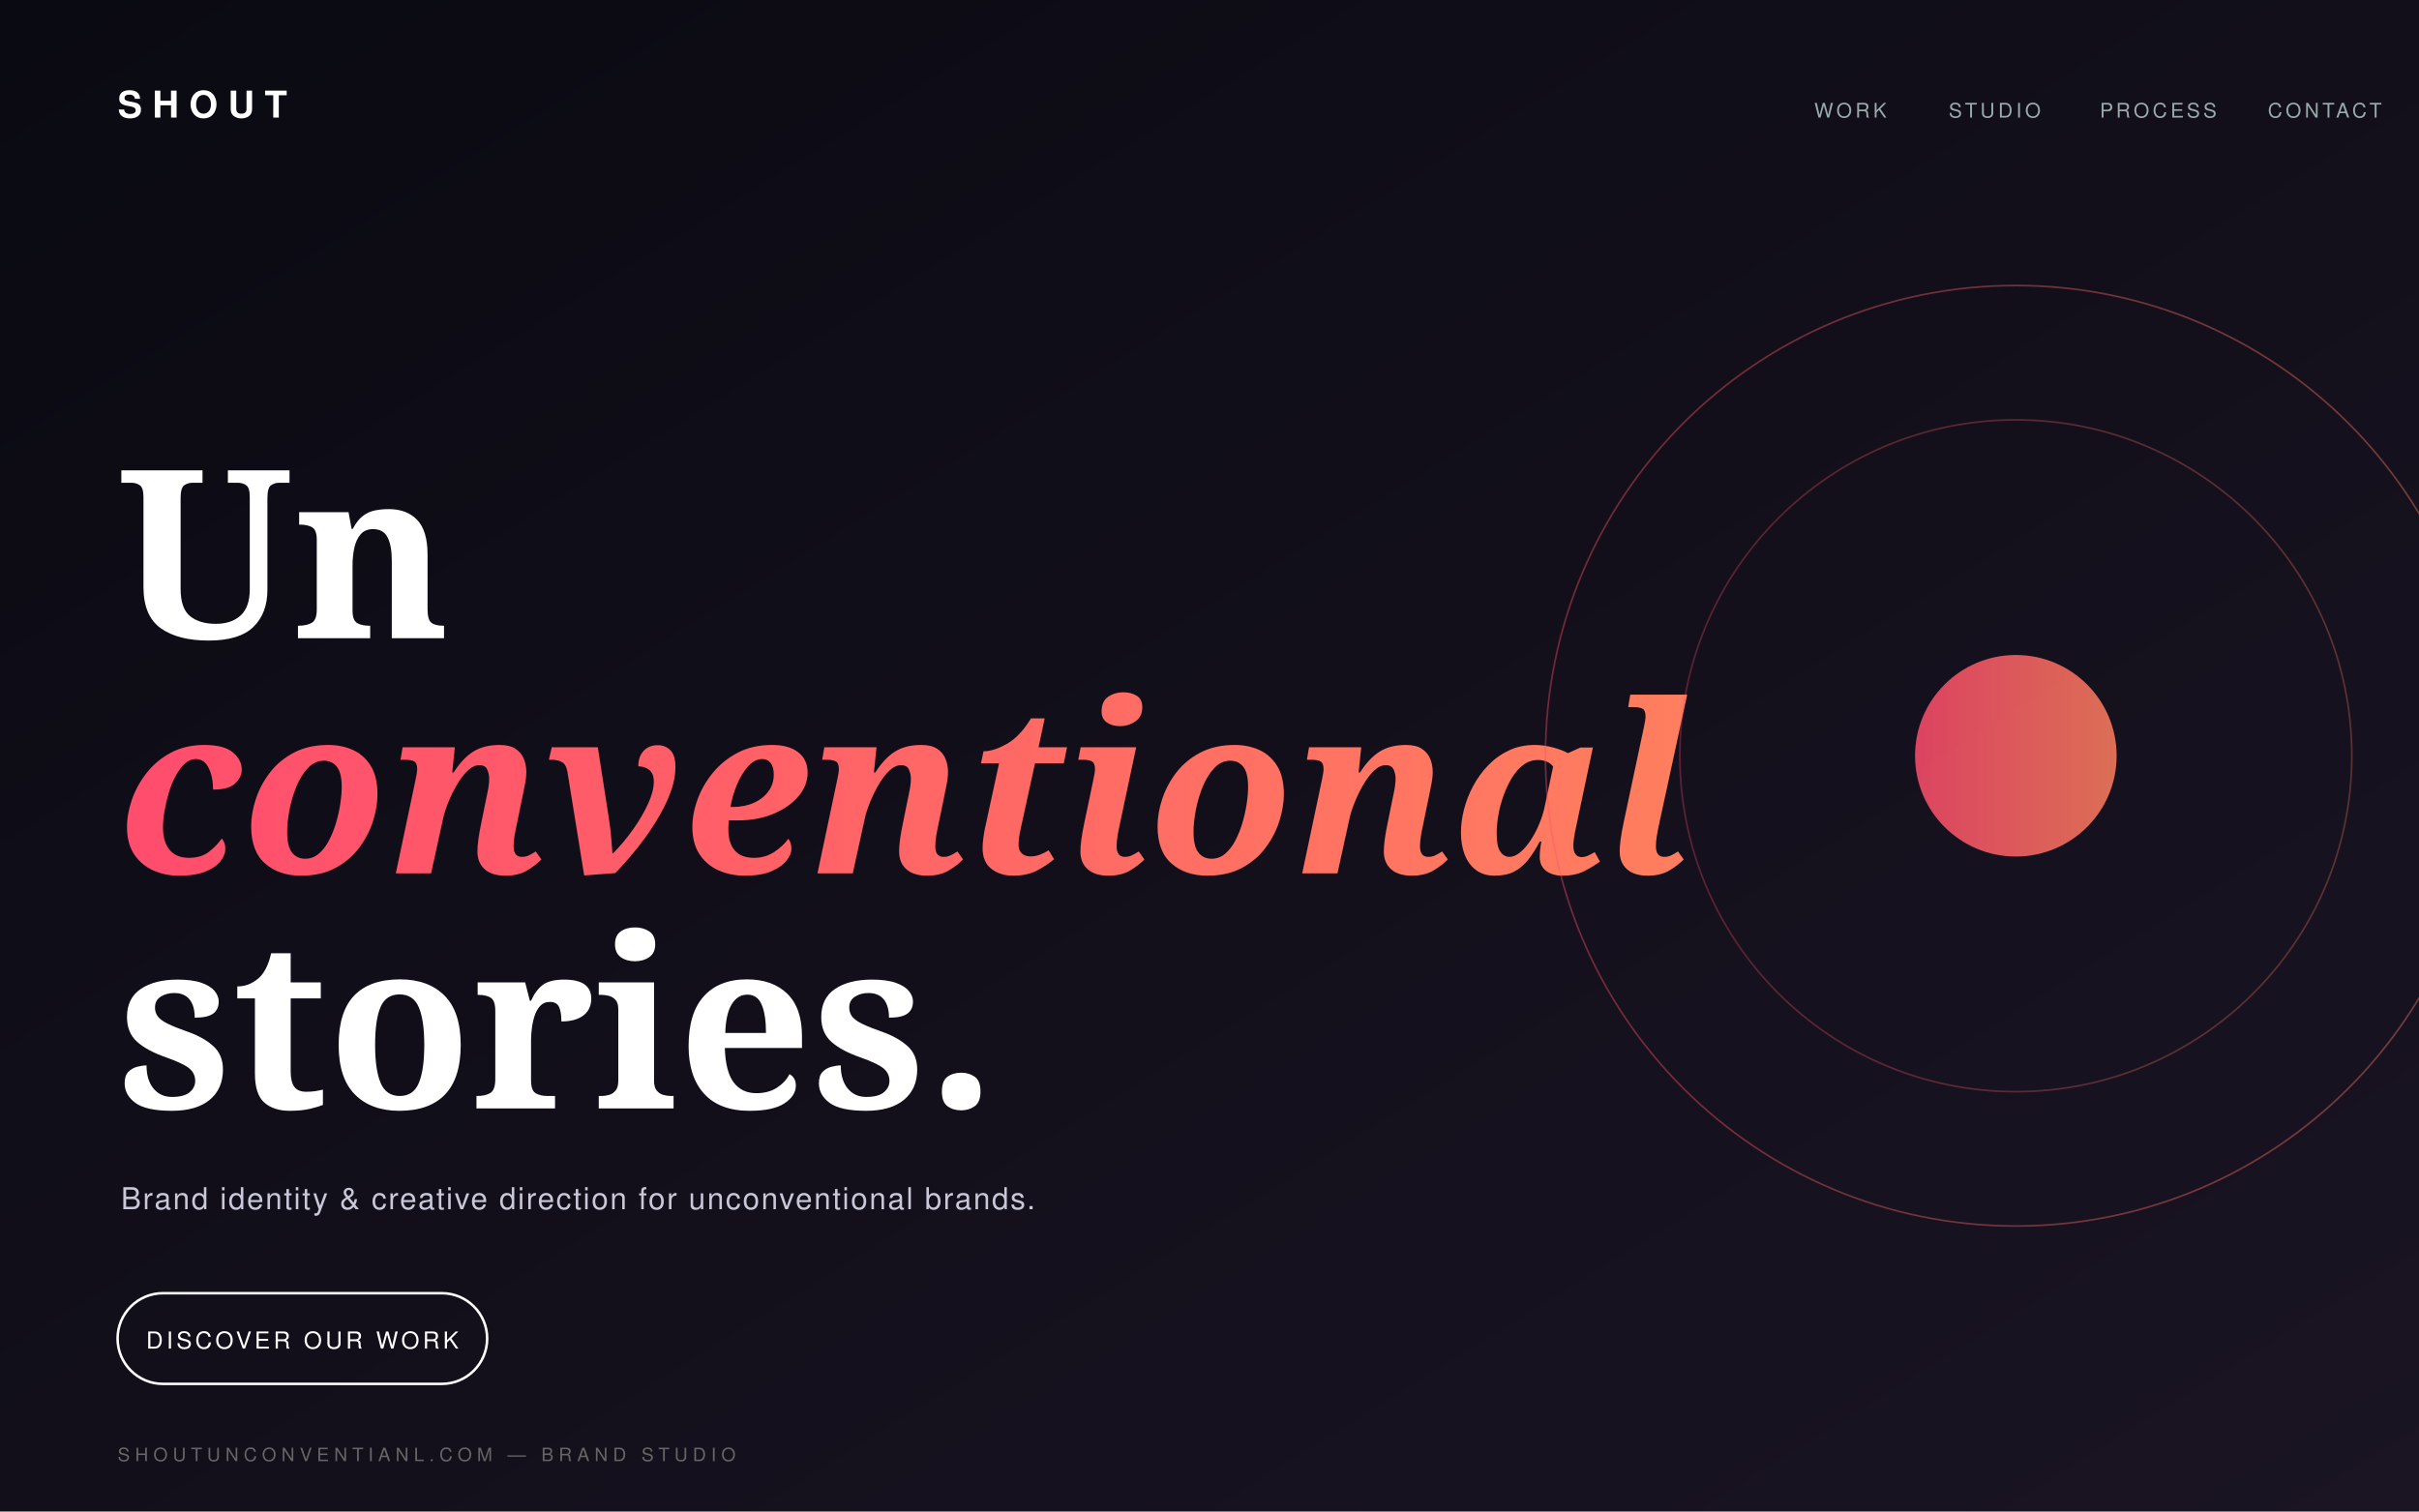
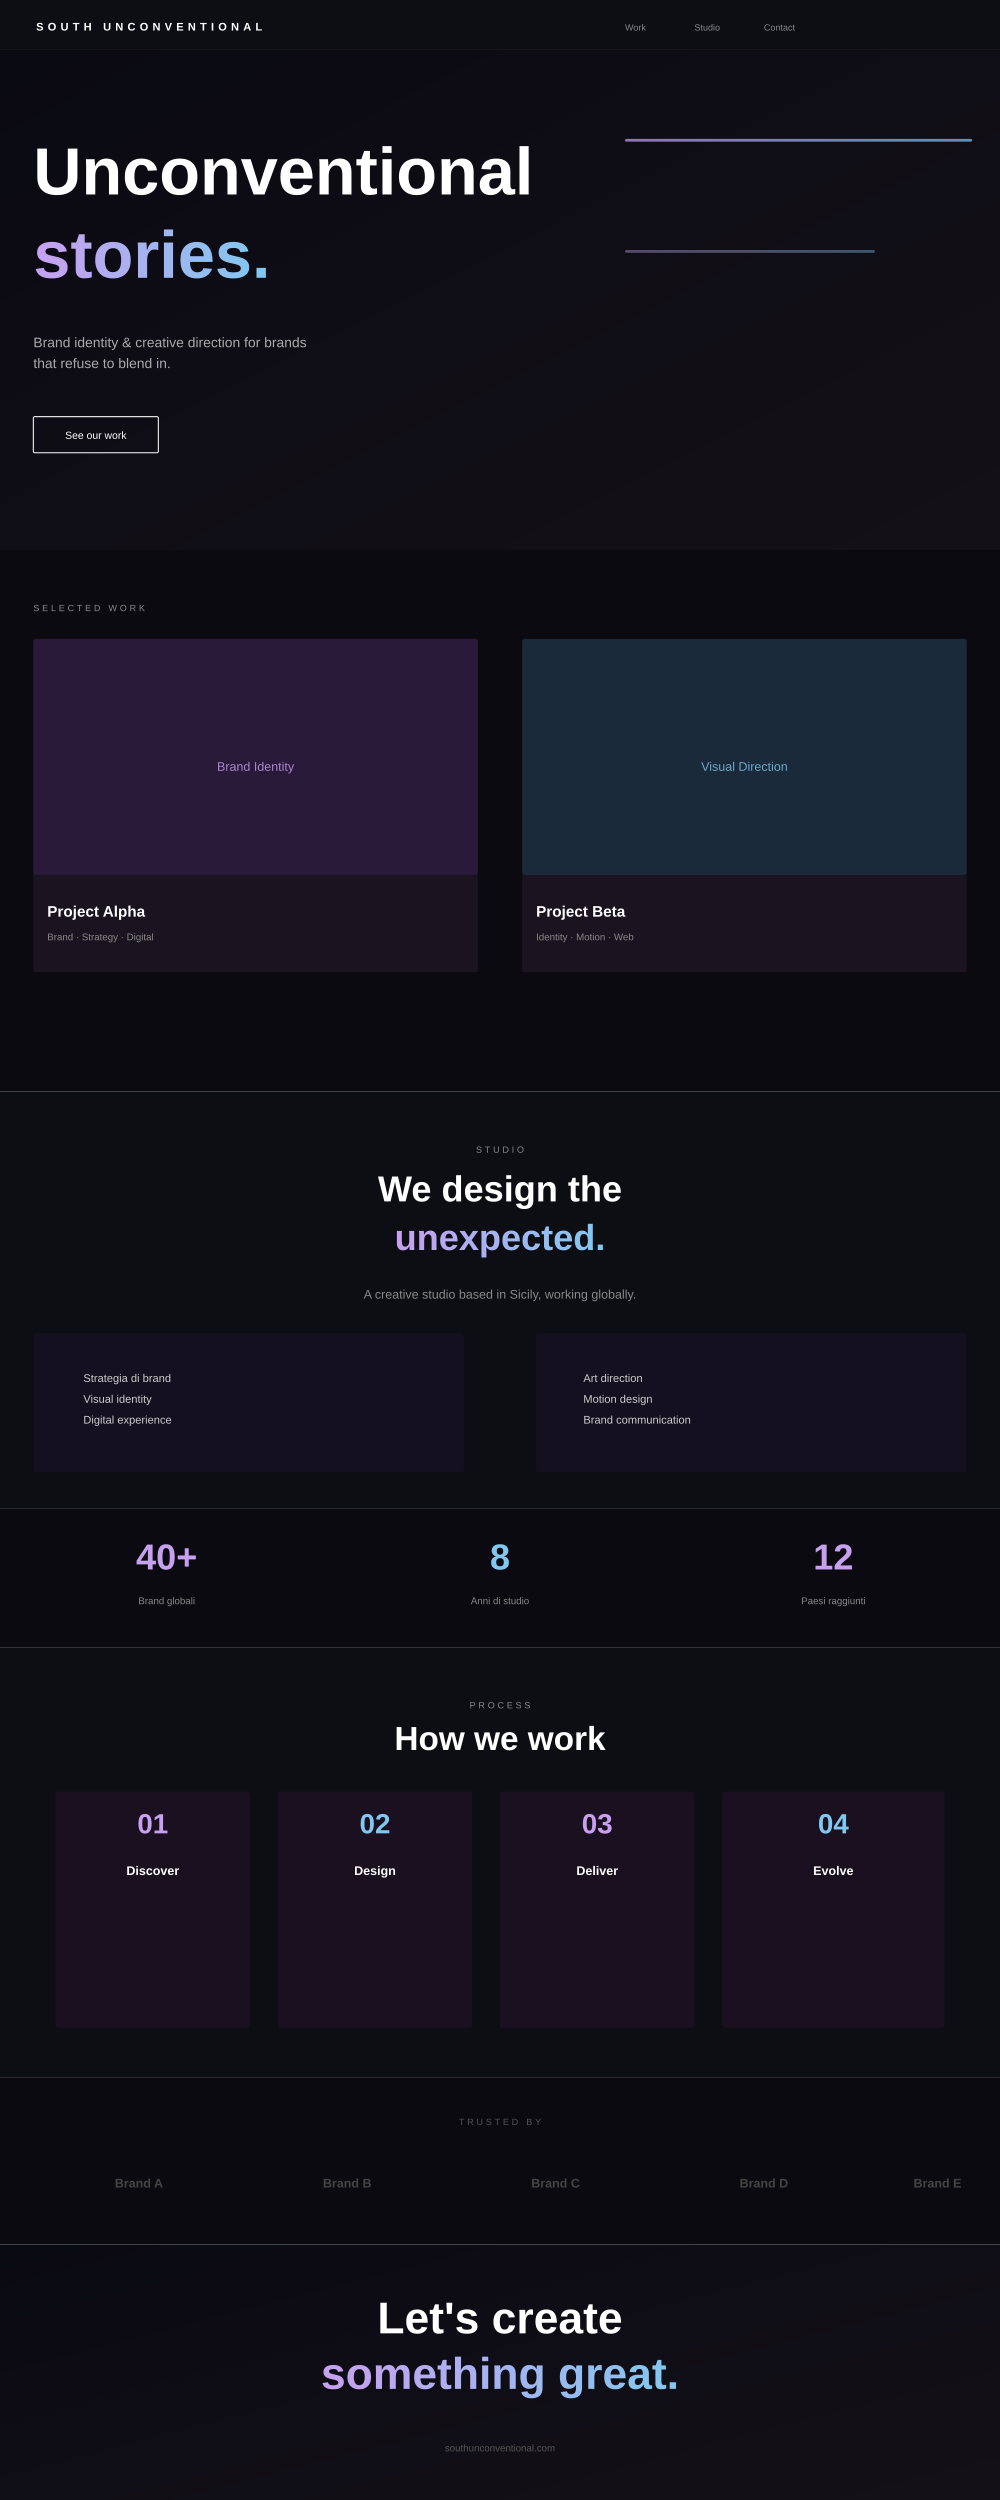
- <svg xmlns="http://www.w3.org/2000/svg" viewBox="0 0 1440 900" width="1440" height="900">
+ <svg xmlns="http://www.w3.org/2000/svg" viewBox="0 0 1440 3600" width="1440" height="3600">
  <defs>
-     <linearGradient id="bg" x1="0" y1="0" x2="1" y2="1">
+     <linearGradient id="su-hero" x1="0" y1="0" x2="1" y2="1">
      <stop offset="0%" stop-color="#0a0a12" />
-       <stop offset="100%" stop-color="#1a1423" />
+       <stop offset="100%" stop-color="#141018" />
    </linearGradient>
-     <linearGradient id="accent" x1="0" y1="0" x2="1" y2="0">
-       <stop offset="0%" stop-color="#ff4d6d" />
-       <stop offset="100%" stop-color="#ff7e5f" />
+     <linearGradient id="su-accent" x1="0" y1="0" x2="1" y2="0">
+       <stop offset="0%" stop-color="#c8a0f0" />
+       <stop offset="100%" stop-color="#80c8f0" />
    </linearGradient>
  </defs>
-   <rect width="1440" height="900" fill="url(#bg)" />
-   <text x="70" y="70" font-family="Helvetica, Arial, sans-serif" font-size="22" font-weight="900" letter-spacing="6" fill="#ffffff">SHOUT</text>
-   <g font-family="Helvetica, Arial, sans-serif" font-size="12" fill="#9aa" letter-spacing="2">
-     <text x="1080" y="70">WORK</text>
-     <text x="1160" y="70">STUDIO</text>
-     <text x="1250" y="70">PROCESS</text>
-     <text x="1350" y="70">CONTACT</text>
-   </g>
-   <text x="70" y="380" font-family="Georgia, serif" font-size="140" font-weight="900" fill="#ffffff">Un</text>
-   <text x="70" y="520" font-family="Georgia, serif" font-size="140" font-weight="900" font-style="italic" fill="url(#accent)">conventional</text>
-   <text x="70" y="660" font-family="Georgia, serif" font-size="140" font-weight="900" fill="#ffffff">stories.</text>
-   <text x="72" y="720" font-family="Helvetica, Arial, sans-serif" font-size="18" fill="#c8c8d8" letter-spacing="1">Brand identity &amp; creative direction for unconventional brands.</text>
-   <rect x="70" y="770" width="220" height="54" rx="27" fill="none" stroke="#ffffff" stroke-width="1.5" />
-   <text x="180" y="803" text-anchor="middle" font-family="Helvetica, Arial, sans-serif" font-size="14" font-weight="500" fill="#ffffff" letter-spacing="2">DISCOVER OUR WORK</text>
-   <circle cx="1200" cy="450" r="280" fill="none" stroke="url(#accent)" stroke-width="1" opacity="0.4" />
-   <circle cx="1200" cy="450" r="200" fill="none" stroke="url(#accent)" stroke-width="1" opacity="0.3" />
-   <circle cx="1200" cy="450" r="60" fill="url(#accent)" opacity="0.85" />
-   <text x="70" y="870" font-family="Helvetica, Arial, sans-serif" font-size="11" fill="#666" letter-spacing="3">SHOUTUNCONVENTIANL.COM — BRAND STUDIO</text>
+   <rect width="1440" height="72" fill="#0d0d14" />
+   <text x="52" y="44" font-family="Arial,sans-serif" font-size="16" font-weight="700" fill="#ffffff" letter-spacing="6">SOUTH UNCONVENTIONAL</text>
+   <text x="900" y="44" font-family="Arial,sans-serif" font-size="13" fill="#888">Work</text>
+   <text x="1000" y="44" font-family="Arial,sans-serif" font-size="13" fill="#888">Studio</text>
+   <text x="1100" y="44" font-family="Arial,sans-serif" font-size="13" fill="#888">Contact</text>
+   <line x1="0" y1="72" x2="1440" y2="72" stroke="#222" stroke-width="1" />
+   <rect y="72" width="1440" height="720" fill="url(#su-hero)" />
+   <text x="48" y="280" font-family="Arial,sans-serif" font-size="96" font-weight="900" fill="#fff">Unconventional</text>
+   <text x="48" y="400" font-family="Arial,sans-serif" font-size="96" font-weight="900" fill="url(#su-accent)">stories.</text>
+   <text x="48" y="500" font-family="Arial,sans-serif" font-size="20" fill="#aaa">Brand identity &amp; creative direction for brands</text>
+   <text x="48" y="530" font-family="Arial,sans-serif" font-size="20" fill="#aaa">that refuse to blend in.</text>
+   <rect x="48" y="600" width="180" height="52" rx="2" fill="none" stroke="#fff" stroke-width="1.5" />
+   <text x="138" y="632" font-family="Arial,sans-serif" font-size="15" fill="#fff" text-anchor="middle">See our work</text>
+   <rect x="900" y="200" width="500" height="4" rx="2" fill="url(#su-accent)" opacity="0.7" />
+   <rect x="900" y="360" width="360" height="4" rx="2" fill="url(#su-accent)" opacity="0.4" />
+   <rect y="792" width="1440" height="780" fill="#0a0a10" />
+   <text x="48" y="880" font-family="Arial,sans-serif" font-size="13" fill="#888" letter-spacing="4">SELECTED WORK</text>
+   <rect x="48" y="920" width="640" height="480" rx="4" fill="#1a1420" />
+   <rect x="48" y="920" width="640" height="340" rx="4" fill="#2a1a3a" />
+   <text x="368" y="1110" font-family="Arial,sans-serif" font-size="18" fill="#c8a0f0" text-anchor="middle" opacity="0.8">Brand Identity</text>
+   <text x="68" y="1320" font-family="Arial,sans-serif" font-size="22" font-weight="700" fill="#fff">Project Alpha</text>
+   <text x="68" y="1354" font-family="Arial,sans-serif" font-size="14" fill="#888">Brand · Strategy · Digital</text>
+   <rect x="752" y="920" width="640" height="480" rx="4" fill="#1a1420" />
+   <rect x="752" y="920" width="640" height="340" rx="4" fill="#1a2a3a" />
+   <text x="1072" y="1110" font-family="Arial,sans-serif" font-size="18" fill="#80c8f0" text-anchor="middle" opacity="0.8">Visual Direction</text>
+   <text x="772" y="1320" font-family="Arial,sans-serif" font-size="22" font-weight="700" fill="#fff">Project Beta</text>
+   <text x="772" y="1354" font-family="Arial,sans-serif" font-size="14" fill="#888">Identity · Motion · Web</text>
+   <rect y="1572" width="1440" height="600" fill="#0d0d14" />
+   <text x="720" y="1660" font-family="Arial,sans-serif" font-size="13" fill="#888" text-anchor="middle" letter-spacing="4">STUDIO</text>
+   <text x="720" y="1730" font-family="Arial,sans-serif" font-size="52" font-weight="900" fill="#fff" text-anchor="middle">We design the</text>
+   <text x="720" y="1800" font-family="Arial,sans-serif" font-size="52" font-weight="900" fill="url(#su-accent)" text-anchor="middle">unexpected.</text>
+   <text x="720" y="1870" font-family="Arial,sans-serif" font-size="18" fill="#888" text-anchor="middle">A creative studio based in Sicily, working globally.</text>
+   <rect x="48" y="1920" width="620" height="200" rx="4" fill="#141020" />
+   <text x="120" y="1990" font-family="Arial,sans-serif" font-size="16" fill="#ccc">Strategia di brand</text>
+   <text x="120" y="2020" font-family="Arial,sans-serif" font-size="16" fill="#ccc">Visual identity</text>
+   <text x="120" y="2050" font-family="Arial,sans-serif" font-size="16" fill="#ccc">Digital experience</text>
+   <rect x="772" y="1920" width="620" height="200" rx="4" fill="#141020" />
+   <text x="840" y="1990" font-family="Arial,sans-serif" font-size="16" fill="#ccc">Art direction</text>
+   <text x="840" y="2020" font-family="Arial,sans-serif" font-size="16" fill="#ccc">Motion design</text>
+   <text x="840" y="2050" font-family="Arial,sans-serif" font-size="16" fill="#ccc">Brand communication</text>
+   <rect y="2172" width="1440" height="200" fill="#0a0a10" />
+   <line x1="0" y1="2172" x2="1440" y2="2172" stroke="#222" stroke-width="1" />
+   <text x="240" y="2260" font-family="Arial,sans-serif" font-size="52" font-weight="900" fill="#c8a0f0" text-anchor="middle">40+</text>
+   <text x="240" y="2310" font-family="Arial,sans-serif" font-size="14" fill="#888" text-anchor="middle">Brand globali</text>
+   <text x="720" y="2260" font-family="Arial,sans-serif" font-size="52" font-weight="900" fill="#80c8f0" text-anchor="middle">8</text>
+   <text x="720" y="2310" font-family="Arial,sans-serif" font-size="14" fill="#888" text-anchor="middle">Anni di studio</text>
+   <text x="1200" y="2260" font-family="Arial,sans-serif" font-size="52" font-weight="900" fill="#c8a0f0" text-anchor="middle">12</text>
+   <text x="1200" y="2310" font-family="Arial,sans-serif" font-size="14" fill="#888" text-anchor="middle">Paesi raggiunti</text>
+   <rect y="2372" width="1440" height="620" fill="#0d0d14" />
+   <text x="720" y="2460" font-family="Arial,sans-serif" font-size="13" fill="#888" text-anchor="middle" letter-spacing="4">PROCESS</text>
+   <text x="720" y="2520" font-family="Arial,sans-serif" font-size="48" font-weight="900" fill="#fff" text-anchor="middle">How we work</text>
+   <rect x="80" y="2580" width="280" height="340" rx="4" fill="#1a1020" />
+   <text x="220" y="2640" font-family="Arial,sans-serif" font-size="40" font-weight="900" fill="#c8a0f0" text-anchor="middle">01</text>
+   <text x="220" y="2700" font-family="Arial,sans-serif" font-size="18" font-weight="700" fill="#fff" text-anchor="middle">Discover</text>
+   <rect x="400" y="2580" width="280" height="340" rx="4" fill="#1a1020" />
+   <text x="540" y="2640" font-family="Arial,sans-serif" font-size="40" font-weight="900" fill="#80c8f0" text-anchor="middle">02</text>
+   <text x="540" y="2700" font-family="Arial,sans-serif" font-size="18" font-weight="700" fill="#fff" text-anchor="middle">Design</text>
+   <rect x="720" y="2580" width="280" height="340" rx="4" fill="#1a1020" />
+   <text x="860" y="2640" font-family="Arial,sans-serif" font-size="40" font-weight="900" fill="#c8a0f0" text-anchor="middle">03</text>
+   <text x="860" y="2700" font-family="Arial,sans-serif" font-size="18" font-weight="700" fill="#fff" text-anchor="middle">Deliver</text>
+   <rect x="1040" y="2580" width="320" height="340" rx="4" fill="#1a1020" />
+   <text x="1200" y="2640" font-family="Arial,sans-serif" font-size="40" font-weight="900" fill="#80c8f0" text-anchor="middle">04</text>
+   <text x="1200" y="2700" font-family="Arial,sans-serif" font-size="18" font-weight="700" fill="#fff" text-anchor="middle">Evolve</text>
+   <rect y="2992" width="1440" height="240" fill="#0a0a10" />
+   <line x1="0" y1="2992" x2="1440" y2="2992" stroke="#222" stroke-width="1" />
+   <text x="720" y="3060" font-family="Arial,sans-serif" font-size="13" fill="#555" text-anchor="middle" letter-spacing="4">TRUSTED BY</text>
+   <text x="200" y="3150" font-family="Arial,sans-serif" font-size="18" font-weight="700" fill="#444" text-anchor="middle">Brand A</text>
+   <text x="500" y="3150" font-family="Arial,sans-serif" font-size="18" font-weight="700" fill="#444" text-anchor="middle">Brand B</text>
+   <text x="800" y="3150" font-family="Arial,sans-serif" font-size="18" font-weight="700" fill="#444" text-anchor="middle">Brand C</text>
+   <text x="1100" y="3150" font-family="Arial,sans-serif" font-size="18" font-weight="700" fill="#444" text-anchor="middle">Brand D</text>
+   <text x="1350" y="3150" font-family="Arial,sans-serif" font-size="18" font-weight="700" fill="#444" text-anchor="middle">Brand E</text>
+   <rect y="3232" width="1440" height="368" fill="url(#su-hero)" />
+   <text x="720" y="3360" font-family="Arial,sans-serif" font-size="64" font-weight="900" fill="#fff" text-anchor="middle">Let's create</text>
+   <text x="720" y="3440" font-family="Arial,sans-serif" font-size="64" font-weight="900" fill="url(#su-accent)" text-anchor="middle">something great.</text>
+   <text x="720" y="3530" font-family="Arial,sans-serif" font-size="14" fill="#555" text-anchor="middle">southunconventional.com</text>
</svg>
